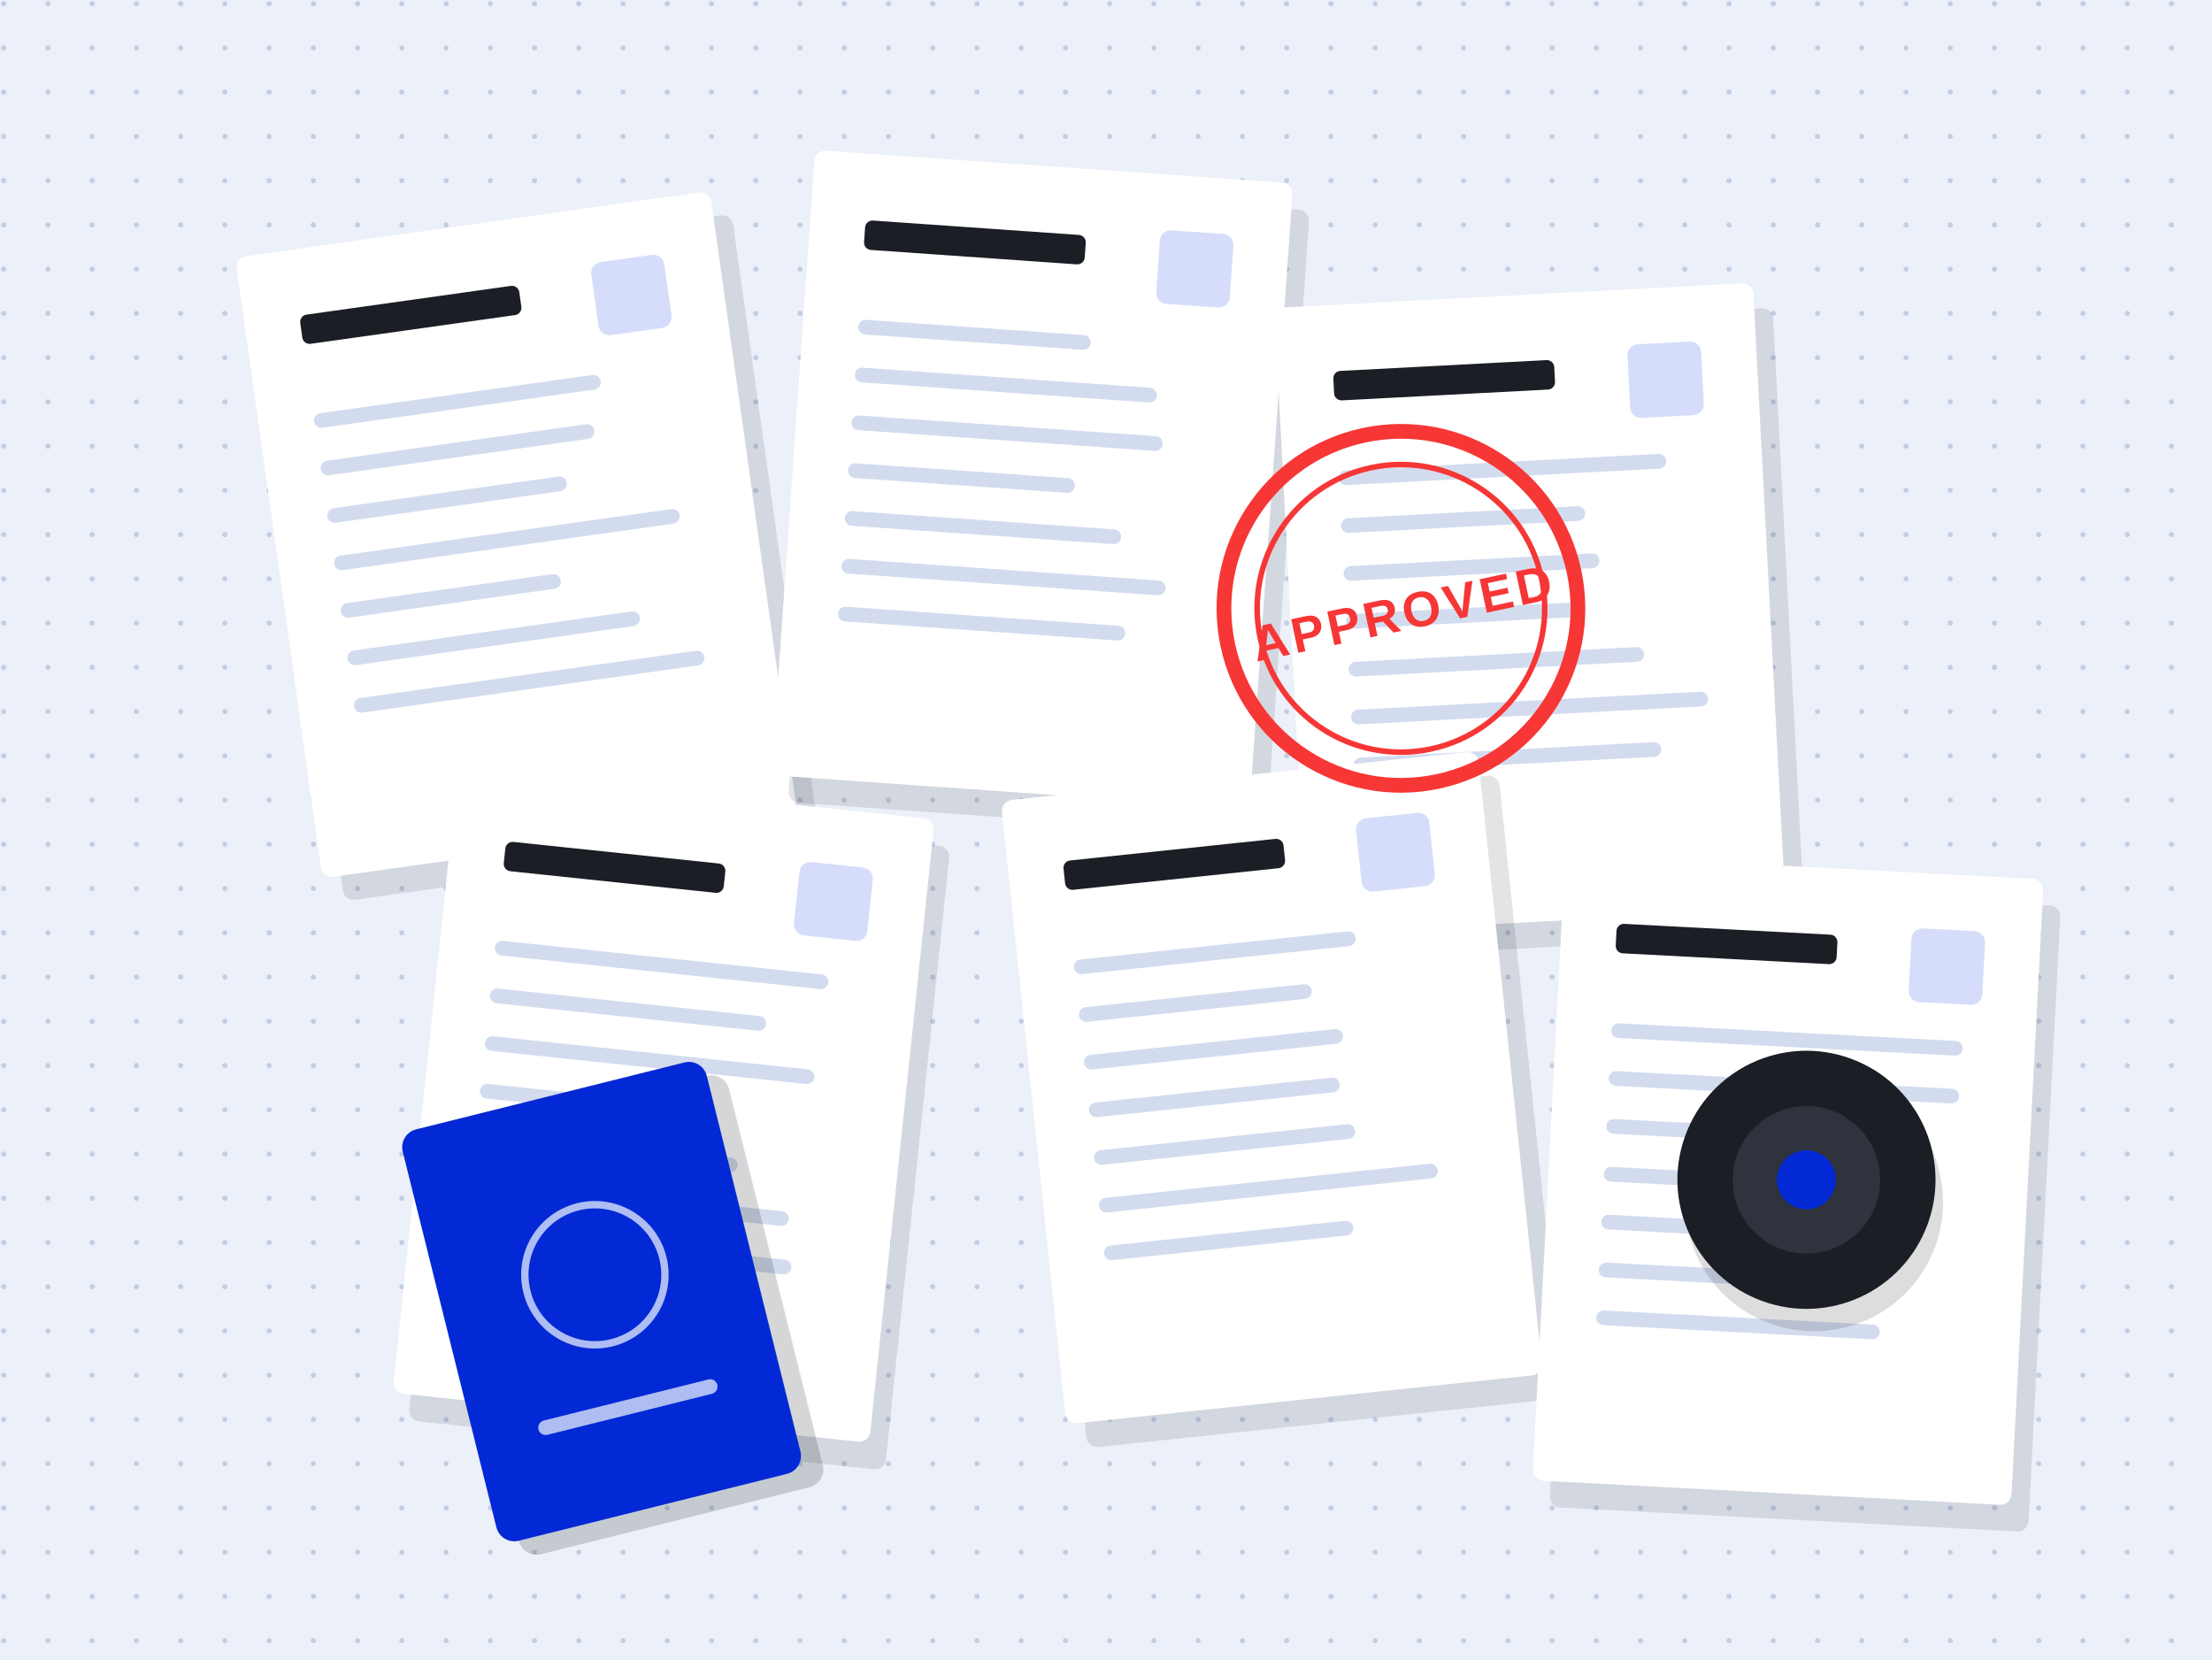
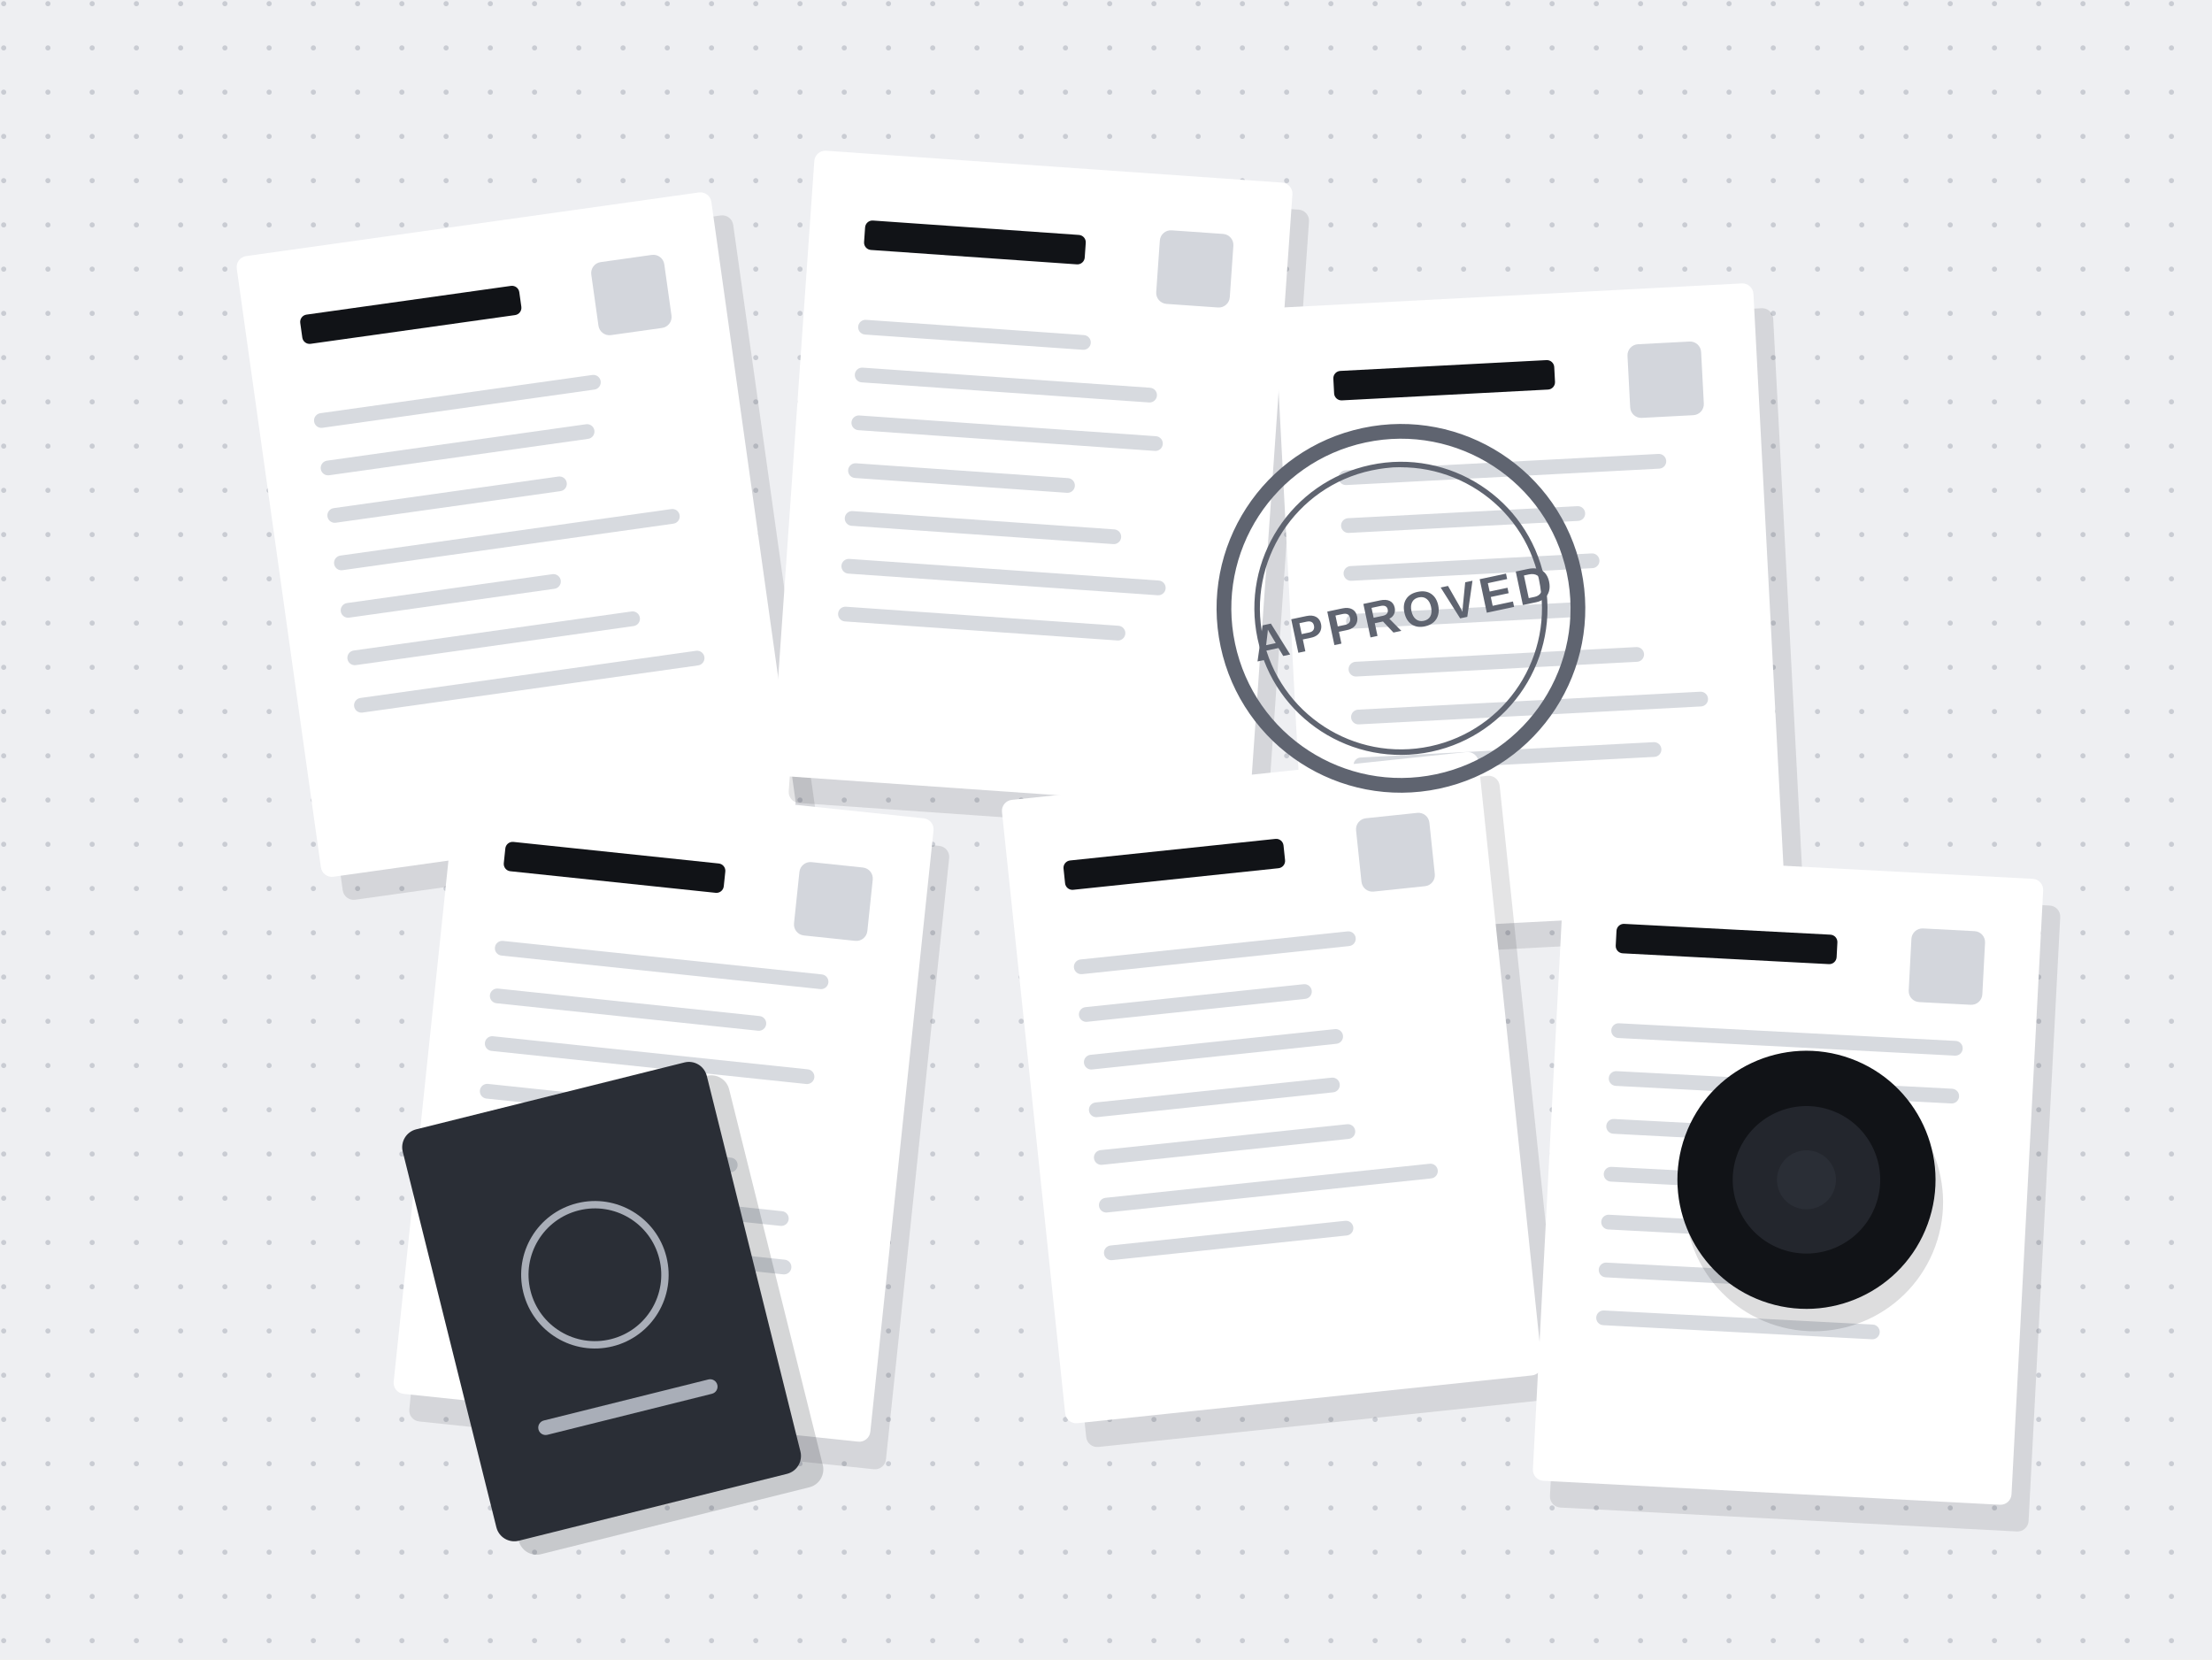
<svg xmlns="http://www.w3.org/2000/svg" viewBox="0 0 1200 900" width="1200" height="900" role="img" aria-label="Documents stamped approved">
  <defs>
    <pattern id="dots" width="24" height="24" patternUnits="userSpaceOnUse">
-       <circle cx="2" cy="2" r="1.4" fill="#C3CDE4" />
+       <circle cx="2" cy="2" r="1.4" fill="#C9CCD3" />
    </pattern>
  </defs>
-   <rect width="1200" height="900" fill="#ECF0F8" />
+   <rect width="1200" height="900" fill="#EEEFF2" />
  <rect width="1200" height="900" fill="url(#dots)" />
  <g transform="rotate(-8 280.0 290.0)">
    <rect x="160" y="134" width="260" height="340" rx="6" fill="rgba(27,30,36,.12)" />
    <rect x="150" y="120" width="260" height="340" rx="6" fill="#FFFFFF" />
-     <rect x="180" y="156" width="120" height="16" rx="4" fill="#1B1E24" />
-     <rect x="340" y="150" width="40" height="40" rx="6" fill="#D5DDFA" />
-     <rect x="180" y="210" width="157" height="8" rx="4" fill="#D3DCEE" />
-     <rect x="180" y="236" width="149.9" height="8" rx="4" fill="#D3DCEE" />
-     <rect x="180" y="262" width="131.1" height="8" rx="4" fill="#D3DCEE" />
-     <rect x="180" y="288" width="189.3" height="8" rx="4" fill="#D3DCEE" />
-     <rect x="180" y="314" width="120.5" height="8" rx="4" fill="#D3DCEE" />
-     <rect x="180" y="340" width="160.2" height="8" rx="4" fill="#D3DCEE" />
-     <rect x="180" y="366" width="191.9" height="8" rx="4" fill="#D3DCEE" />
+     <rect x="180" y="156" width="120" height="16" rx="4" fill="#111317" />
+     <rect x="340" y="150" width="40" height="40" rx="6" fill="#D3D6DC" />
+     <rect x="180" y="210" width="157" height="8" rx="4" fill="#D7DADF" />
+     <rect x="180" y="236" width="149.9" height="8" rx="4" fill="#D7DADF" />
+     <rect x="180" y="262" width="131.1" height="8" rx="4" fill="#D7DADF" />
+     <rect x="180" y="288" width="189.3" height="8" rx="4" fill="#D7DADF" />
+     <rect x="180" y="314" width="120.5" height="8" rx="4" fill="#D7DADF" />
+     <rect x="180" y="340" width="160.2" height="8" rx="4" fill="#D7DADF" />
+     <rect x="180" y="366" width="191.9" height="8" rx="4" fill="#D7DADF" />
  </g>
  <g transform="rotate(4 560.0 260.0)">
    <rect x="440" y="104" width="260" height="340" rx="6" fill="rgba(27,30,36,.12)" />
    <rect x="430" y="90" width="260" height="340" rx="6" fill="#FFFFFF" />
-     <rect x="460" y="126" width="120" height="16" rx="4" fill="#1B1E24" />
-     <rect x="620" y="120" width="40" height="40" rx="6" fill="#D5DDFA" />
-     <rect x="460" y="180" width="126.5" height="8" rx="4" fill="#D3DCEE" />
-     <rect x="460" y="206" width="164.3" height="8" rx="4" fill="#D3DCEE" />
-     <rect x="460" y="232" width="169.3" height="8" rx="4" fill="#D3DCEE" />
-     <rect x="460" y="258" width="123.3" height="8" rx="4" fill="#D3DCEE" />
-     <rect x="460" y="284" width="150.3" height="8" rx="4" fill="#D3DCEE" />
-     <rect x="460" y="310" width="176.3" height="8" rx="4" fill="#D3DCEE" />
-     <rect x="460" y="336" width="156.2" height="8" rx="4" fill="#D3DCEE" />
+     <rect x="460" y="126" width="120" height="16" rx="4" fill="#111317" />
+     <rect x="620" y="120" width="40" height="40" rx="6" fill="#D3D6DC" />
+     <rect x="460" y="180" width="126.5" height="8" rx="4" fill="#D7DADF" />
+     <rect x="460" y="206" width="164.3" height="8" rx="4" fill="#D7DADF" />
+     <rect x="460" y="232" width="169.3" height="8" rx="4" fill="#D7DADF" />
+     <rect x="460" y="258" width="123.3" height="8" rx="4" fill="#D7DADF" />
+     <rect x="460" y="284" width="150.3" height="8" rx="4" fill="#D7DADF" />
+     <rect x="460" y="310" width="176.3" height="8" rx="4" fill="#D7DADF" />
+     <rect x="460" y="336" width="156.2" height="8" rx="4" fill="#D7DADF" />
  </g>
  <g transform="rotate(-3 830.0 330.0)">
    <rect x="710" y="174" width="260" height="340" rx="6" fill="rgba(27,30,36,.12)" />
    <rect x="700" y="160" width="260" height="340" rx="6" fill="#FFFFFF" />
-     <rect x="730" y="196" width="120" height="16" rx="4" fill="#1B1E24" />
-     <rect x="890" y="190" width="40" height="40" rx="6" fill="#D5DDFA" />
-     <rect x="730" y="250" width="178" height="8" rx="4" fill="#D3DCEE" />
-     <rect x="730" y="276" width="132.6" height="8" rx="4" fill="#D3DCEE" />
-     <rect x="730" y="302" width="139" height="8" rx="4" fill="#D3DCEE" />
-     <rect x="730" y="328" width="128.9" height="8" rx="4" fill="#D3DCEE" />
-     <rect x="730" y="354" width="160.5" height="8" rx="4" fill="#D3DCEE" />
-     <rect x="730" y="380" width="193.9" height="8" rx="4" fill="#D3DCEE" />
-     <rect x="730" y="406" width="167.2" height="8" rx="4" fill="#D3DCEE" />
+     <rect x="730" y="196" width="120" height="16" rx="4" fill="#111317" />
+     <rect x="890" y="190" width="40" height="40" rx="6" fill="#D3D6DC" />
+     <rect x="730" y="250" width="178" height="8" rx="4" fill="#D7DADF" />
+     <rect x="730" y="276" width="132.6" height="8" rx="4" fill="#D7DADF" />
+     <rect x="730" y="302" width="139" height="8" rx="4" fill="#D7DADF" />
+     <rect x="730" y="328" width="128.9" height="8" rx="4" fill="#D7DADF" />
+     <rect x="730" y="354" width="160.5" height="8" rx="4" fill="#D7DADF" />
+     <rect x="730" y="380" width="193.9" height="8" rx="4" fill="#D7DADF" />
+     <rect x="730" y="406" width="167.2" height="8" rx="4" fill="#D7DADF" />
  </g>
  <g transform="rotate(6 360.0 600.0)">
    <rect x="240" y="444" width="260" height="340" rx="6" fill="rgba(27,30,36,.12)" />
    <rect x="230" y="430" width="260" height="340" rx="6" fill="#FFFFFF" />
-     <rect x="260" y="466" width="120" height="16" rx="4" fill="#1B1E24" />
-     <rect x="420" y="460" width="40" height="40" rx="6" fill="#D5DDFA" />
-     <rect x="260" y="520" width="181.9" height="8" rx="4" fill="#D3DCEE" />
-     <rect x="260" y="546" width="150.7" height="8" rx="4" fill="#D3DCEE" />
-     <rect x="260" y="572" width="179.7" height="8" rx="4" fill="#D3DCEE" />
-     <rect x="260" y="598" width="128.1" height="8" rx="4" fill="#D3DCEE" />
-     <rect x="260" y="624" width="143.3" height="8" rx="4" fill="#D3DCEE" />
-     <rect x="260" y="650" width="173.9" height="8" rx="4" fill="#D3DCEE" />
-     <rect x="260" y="676" width="178.1" height="8" rx="4" fill="#D3DCEE" />
+     <rect x="260" y="466" width="120" height="16" rx="4" fill="#111317" />
+     <rect x="420" y="460" width="40" height="40" rx="6" fill="#D3D6DC" />
+     <rect x="260" y="520" width="181.9" height="8" rx="4" fill="#D7DADF" />
+     <rect x="260" y="546" width="150.7" height="8" rx="4" fill="#D7DADF" />
+     <rect x="260" y="572" width="179.7" height="8" rx="4" fill="#D7DADF" />
+     <rect x="260" y="598" width="128.1" height="8" rx="4" fill="#D7DADF" />
+     <rect x="260" y="624" width="143.3" height="8" rx="4" fill="#D7DADF" />
+     <rect x="260" y="650" width="173.9" height="8" rx="4" fill="#D7DADF" />
+     <rect x="260" y="676" width="178.1" height="8" rx="4" fill="#D7DADF" />
  </g>
  <g transform="rotate(-6 690.0 590.0)">
    <rect x="570" y="434" width="260" height="340" rx="6" fill="rgba(27,30,36,.12)" />
    <rect x="560" y="420" width="260" height="340" rx="6" fill="#FFFFFF" />
-     <rect x="590" y="456" width="120" height="16" rx="4" fill="#1B1E24" />
-     <rect x="750" y="450" width="40" height="40" rx="6" fill="#D5DDFA" />
-     <rect x="590" y="510" width="153.7" height="8" rx="4" fill="#D3DCEE" />
-     <rect x="590" y="536" width="127" height="8" rx="4" fill="#D3DCEE" />
-     <rect x="590" y="562" width="141.3" height="8" rx="4" fill="#D3DCEE" />
-     <rect x="590" y="588" width="136.8" height="8" rx="4" fill="#D3DCEE" />
-     <rect x="590" y="614" width="142.5" height="8" rx="4" fill="#D3DCEE" />
-     <rect x="590" y="640" width="184.8" height="8" rx="4" fill="#D3DCEE" />
-     <rect x="590" y="666" width="136" height="8" rx="4" fill="#D3DCEE" />
+     <rect x="590" y="456" width="120" height="16" rx="4" fill="#111317" />
+     <rect x="750" y="450" width="40" height="40" rx="6" fill="#D3D6DC" />
+     <rect x="590" y="510" width="153.7" height="8" rx="4" fill="#D7DADF" />
+     <rect x="590" y="536" width="127" height="8" rx="4" fill="#D7DADF" />
+     <rect x="590" y="562" width="141.3" height="8" rx="4" fill="#D7DADF" />
+     <rect x="590" y="588" width="136.8" height="8" rx="4" fill="#D7DADF" />
+     <rect x="590" y="614" width="142.5" height="8" rx="4" fill="#D7DADF" />
+     <rect x="590" y="640" width="184.8" height="8" rx="4" fill="#D7DADF" />
+     <rect x="590" y="666" width="136" height="8" rx="4" fill="#D7DADF" />
  </g>
  <g transform="rotate(3 970.0 640.0)">
    <rect x="850" y="484" width="260" height="340" rx="6" fill="rgba(27,30,36,.12)" />
    <rect x="840" y="470" width="260" height="340" rx="6" fill="#FFFFFF" />
-     <rect x="870" y="506" width="120" height="16" rx="4" fill="#1B1E24" />
-     <rect x="1030" y="500" width="40" height="40" rx="6" fill="#D5DDFA" />
-     <rect x="870" y="560" width="190.9" height="8" rx="4" fill="#D3DCEE" />
-     <rect x="870" y="586" width="190.3" height="8" rx="4" fill="#D3DCEE" />
-     <rect x="870" y="612" width="124.4" height="8" rx="4" fill="#D3DCEE" />
-     <rect x="870" y="638" width="150.3" height="8" rx="4" fill="#D3DCEE" />
-     <rect x="870" y="664" width="159.3" height="8" rx="4" fill="#D3DCEE" />
-     <rect x="870" y="690" width="121.9" height="8" rx="4" fill="#D3DCEE" />
-     <rect x="870" y="716" width="154" height="8" rx="4" fill="#D3DCEE" />
+     <rect x="870" y="506" width="120" height="16" rx="4" fill="#111317" />
+     <rect x="1030" y="500" width="40" height="40" rx="6" fill="#D3D6DC" />
+     <rect x="870" y="560" width="190.9" height="8" rx="4" fill="#D7DADF" />
+     <rect x="870" y="586" width="190.3" height="8" rx="4" fill="#D7DADF" />
+     <rect x="870" y="612" width="124.4" height="8" rx="4" fill="#D7DADF" />
+     <rect x="870" y="638" width="150.3" height="8" rx="4" fill="#D7DADF" />
+     <rect x="870" y="664" width="159.3" height="8" rx="4" fill="#D7DADF" />
+     <rect x="870" y="690" width="121.9" height="8" rx="4" fill="#D7DADF" />
+     <rect x="870" y="716" width="154" height="8" rx="4" fill="#D7DADF" />
  </g>
  <g transform="rotate(-14 330 700)">
    <rect x="250" y="600" width="170" height="230" rx="10" fill="rgba(27,30,36,.18)" />
-     <rect x="240" y="590" width="170" height="230" rx="10" fill="#0229D5" />
-     <circle cx="325" cy="690" r="38" fill="none" stroke="#AEBDF3" stroke-width="4" />
-     <rect x="275" y="760" width="100" height="8" rx="4" fill="#AEBDF3" />
+     <rect x="240" y="590" width="170" height="230" rx="10" fill="#2A2E36" />
+     <circle cx="325" cy="690" r="38" fill="none" stroke="#A9AEB8" stroke-width="4" />
+     <rect x="275" y="760" width="100" height="8" rx="4" fill="#A9AEB8" />
  </g>
  <g transform="translate(760 330) rotate(-12)">
    <g>
-       <circle r="96" fill="none" stroke="#F73636" stroke-width="8" />
-       <circle r="78" fill="none" stroke="#F73636" stroke-width="3" />
-       <text text-anchor="middle" y="12" font-family="Arial, sans-serif" font-weight="700" font-size="27" letter-spacing="2" fill="#F73636">APPROVED</text>
+       <circle r="96" fill="none" stroke="#5F6470" stroke-width="8" />
+       <circle r="78" fill="none" stroke="#5F6470" stroke-width="3" />
+       <text text-anchor="middle" y="12" font-family="Arial, sans-serif" font-weight="700" font-size="27" letter-spacing="2" fill="#5F6470">APPROVED</text>
      <animateTransform attributeName="transform" type="scale" values="1.6;1;1;1.6" keyTimes="0;.12;.9;1" dur="6s" repeatCount="indefinite" />
      <animate attributeName="opacity" values="0;1;1;0" keyTimes="0;.12;.9;1" dur="6s" repeatCount="indefinite" />
    </g>
  </g>
  <g transform="translate(980 640) rotate(20)">
    <circle r="70" fill="rgba(27,30,36,.15)" cx="8" cy="10" />
-     <circle r="70" fill="#1B1E24" />
-     <circle r="40" fill="#2E333D" />
-     <circle r="16" fill="#0229D5" />
+     <circle r="70" fill="#111317" />
+     <circle r="40" fill="#23262D" />
+     <circle r="16" fill="#2A2E36" />
  </g>
</svg>
